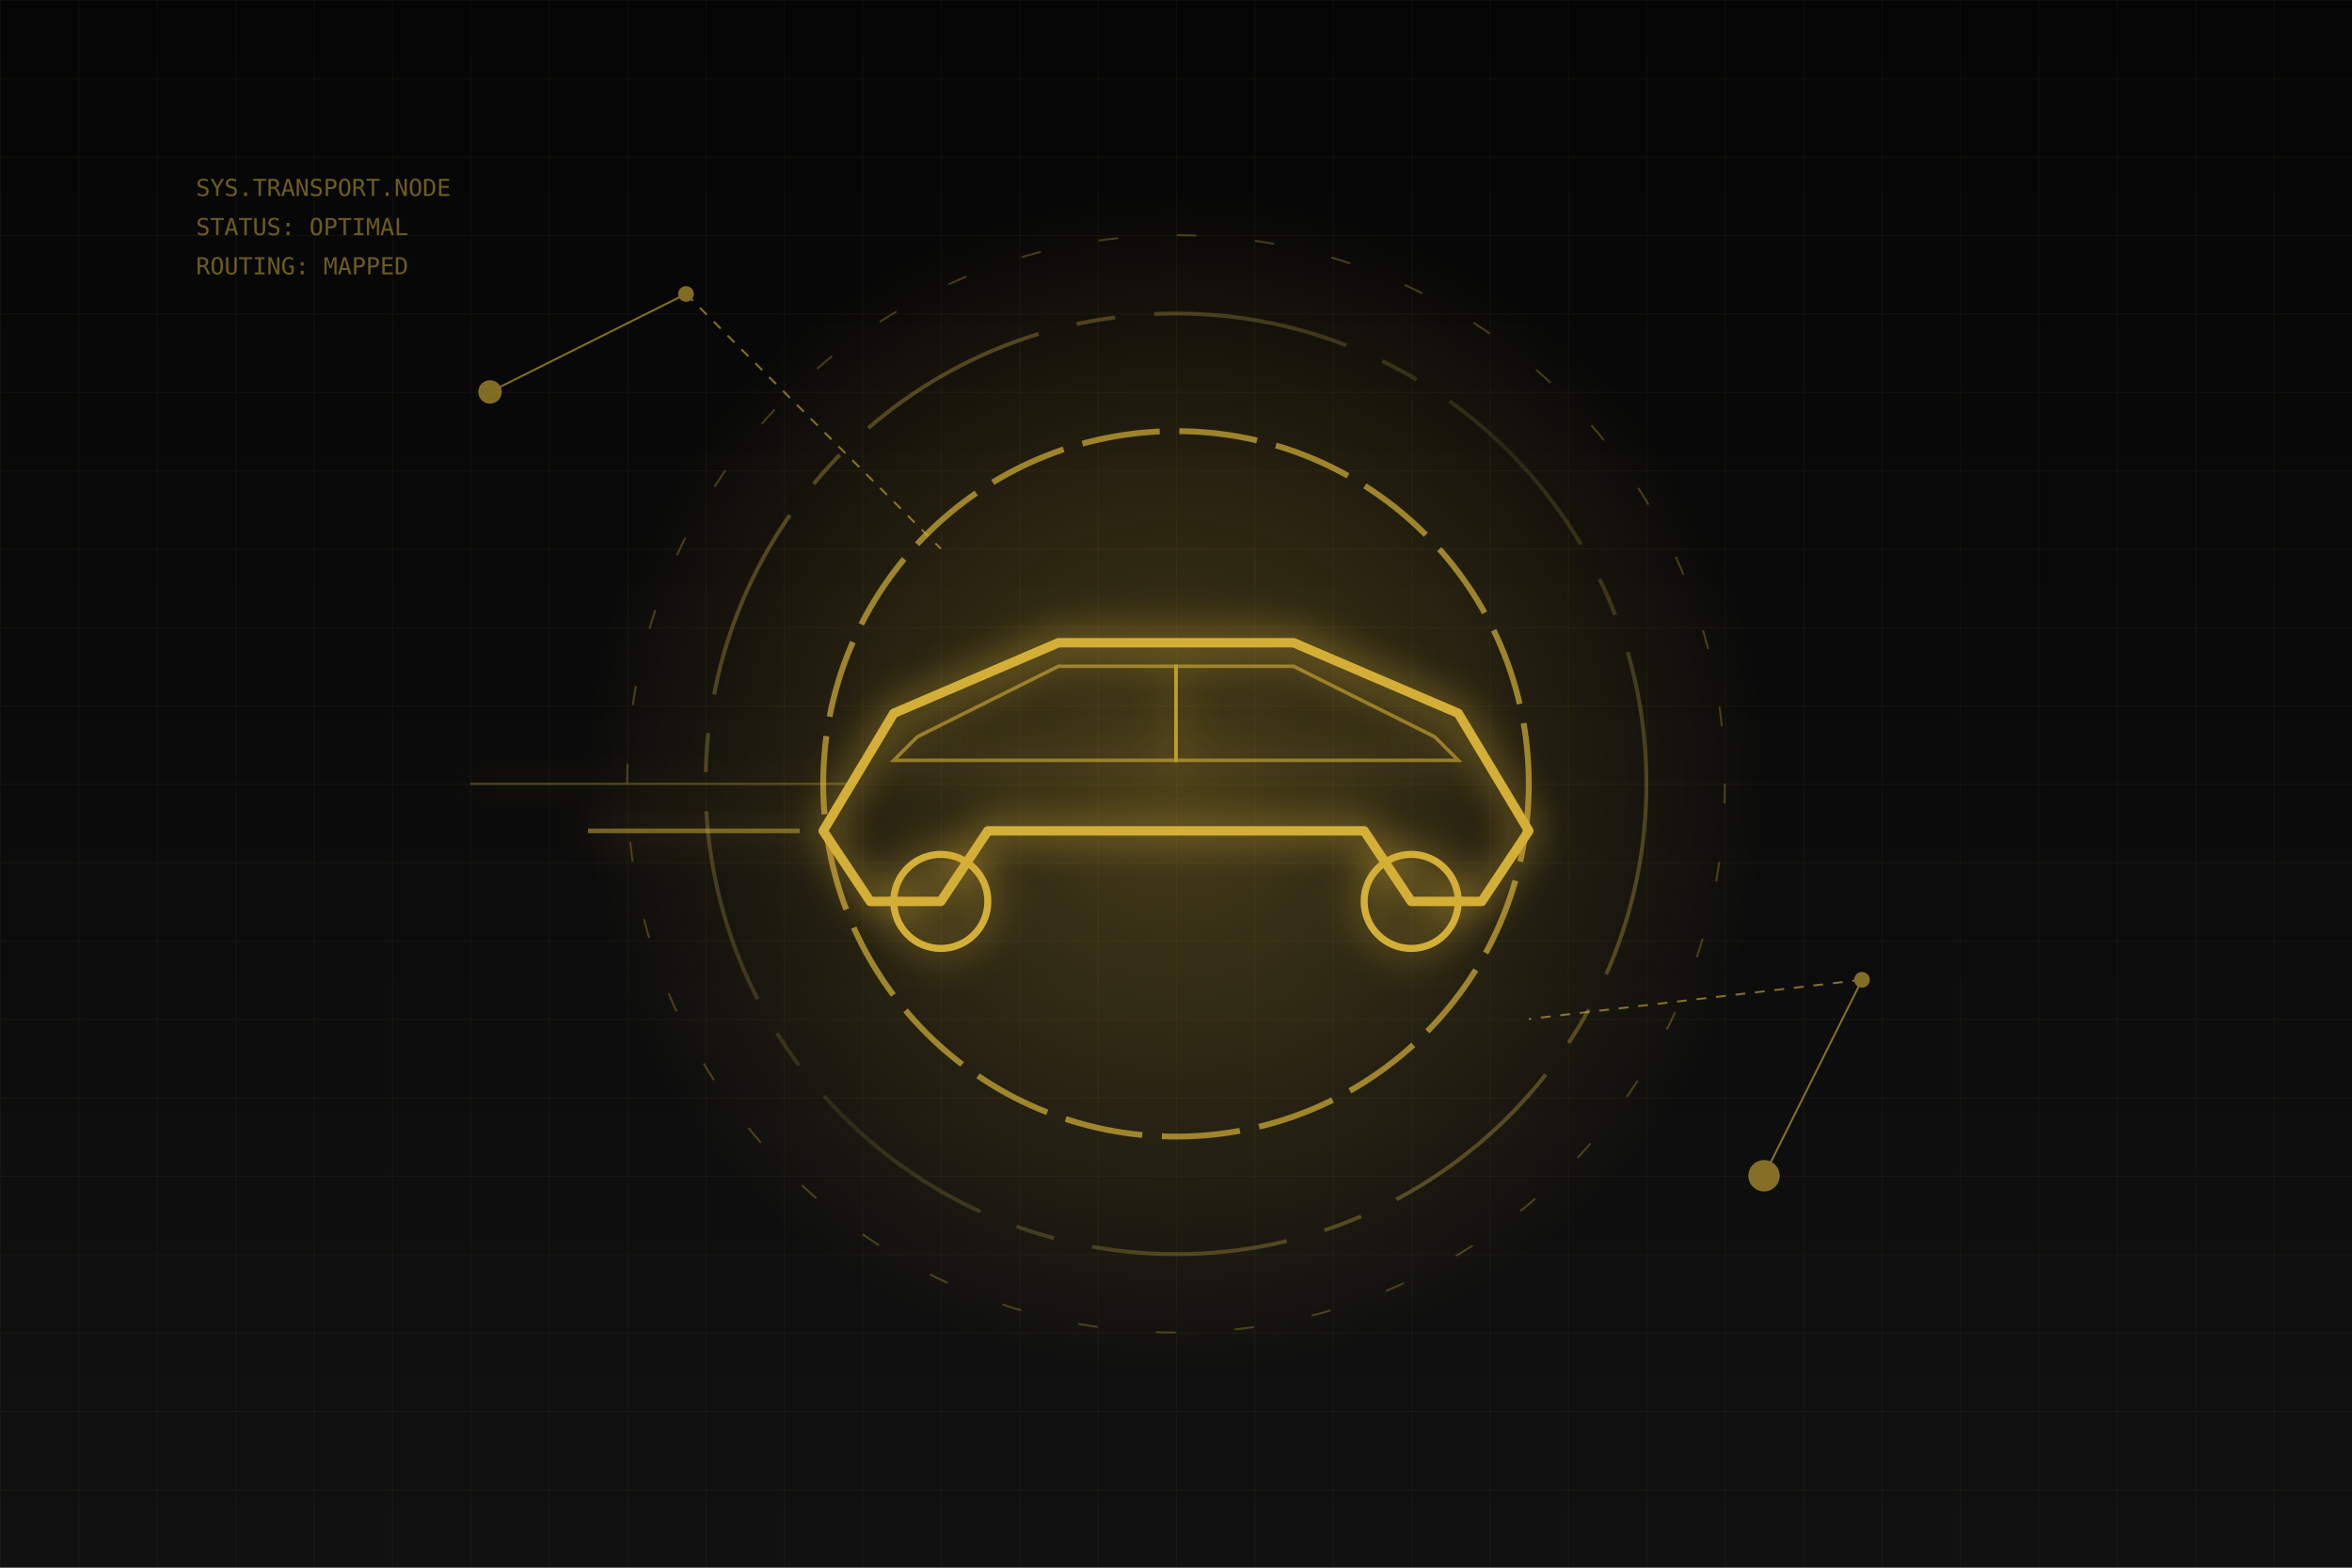
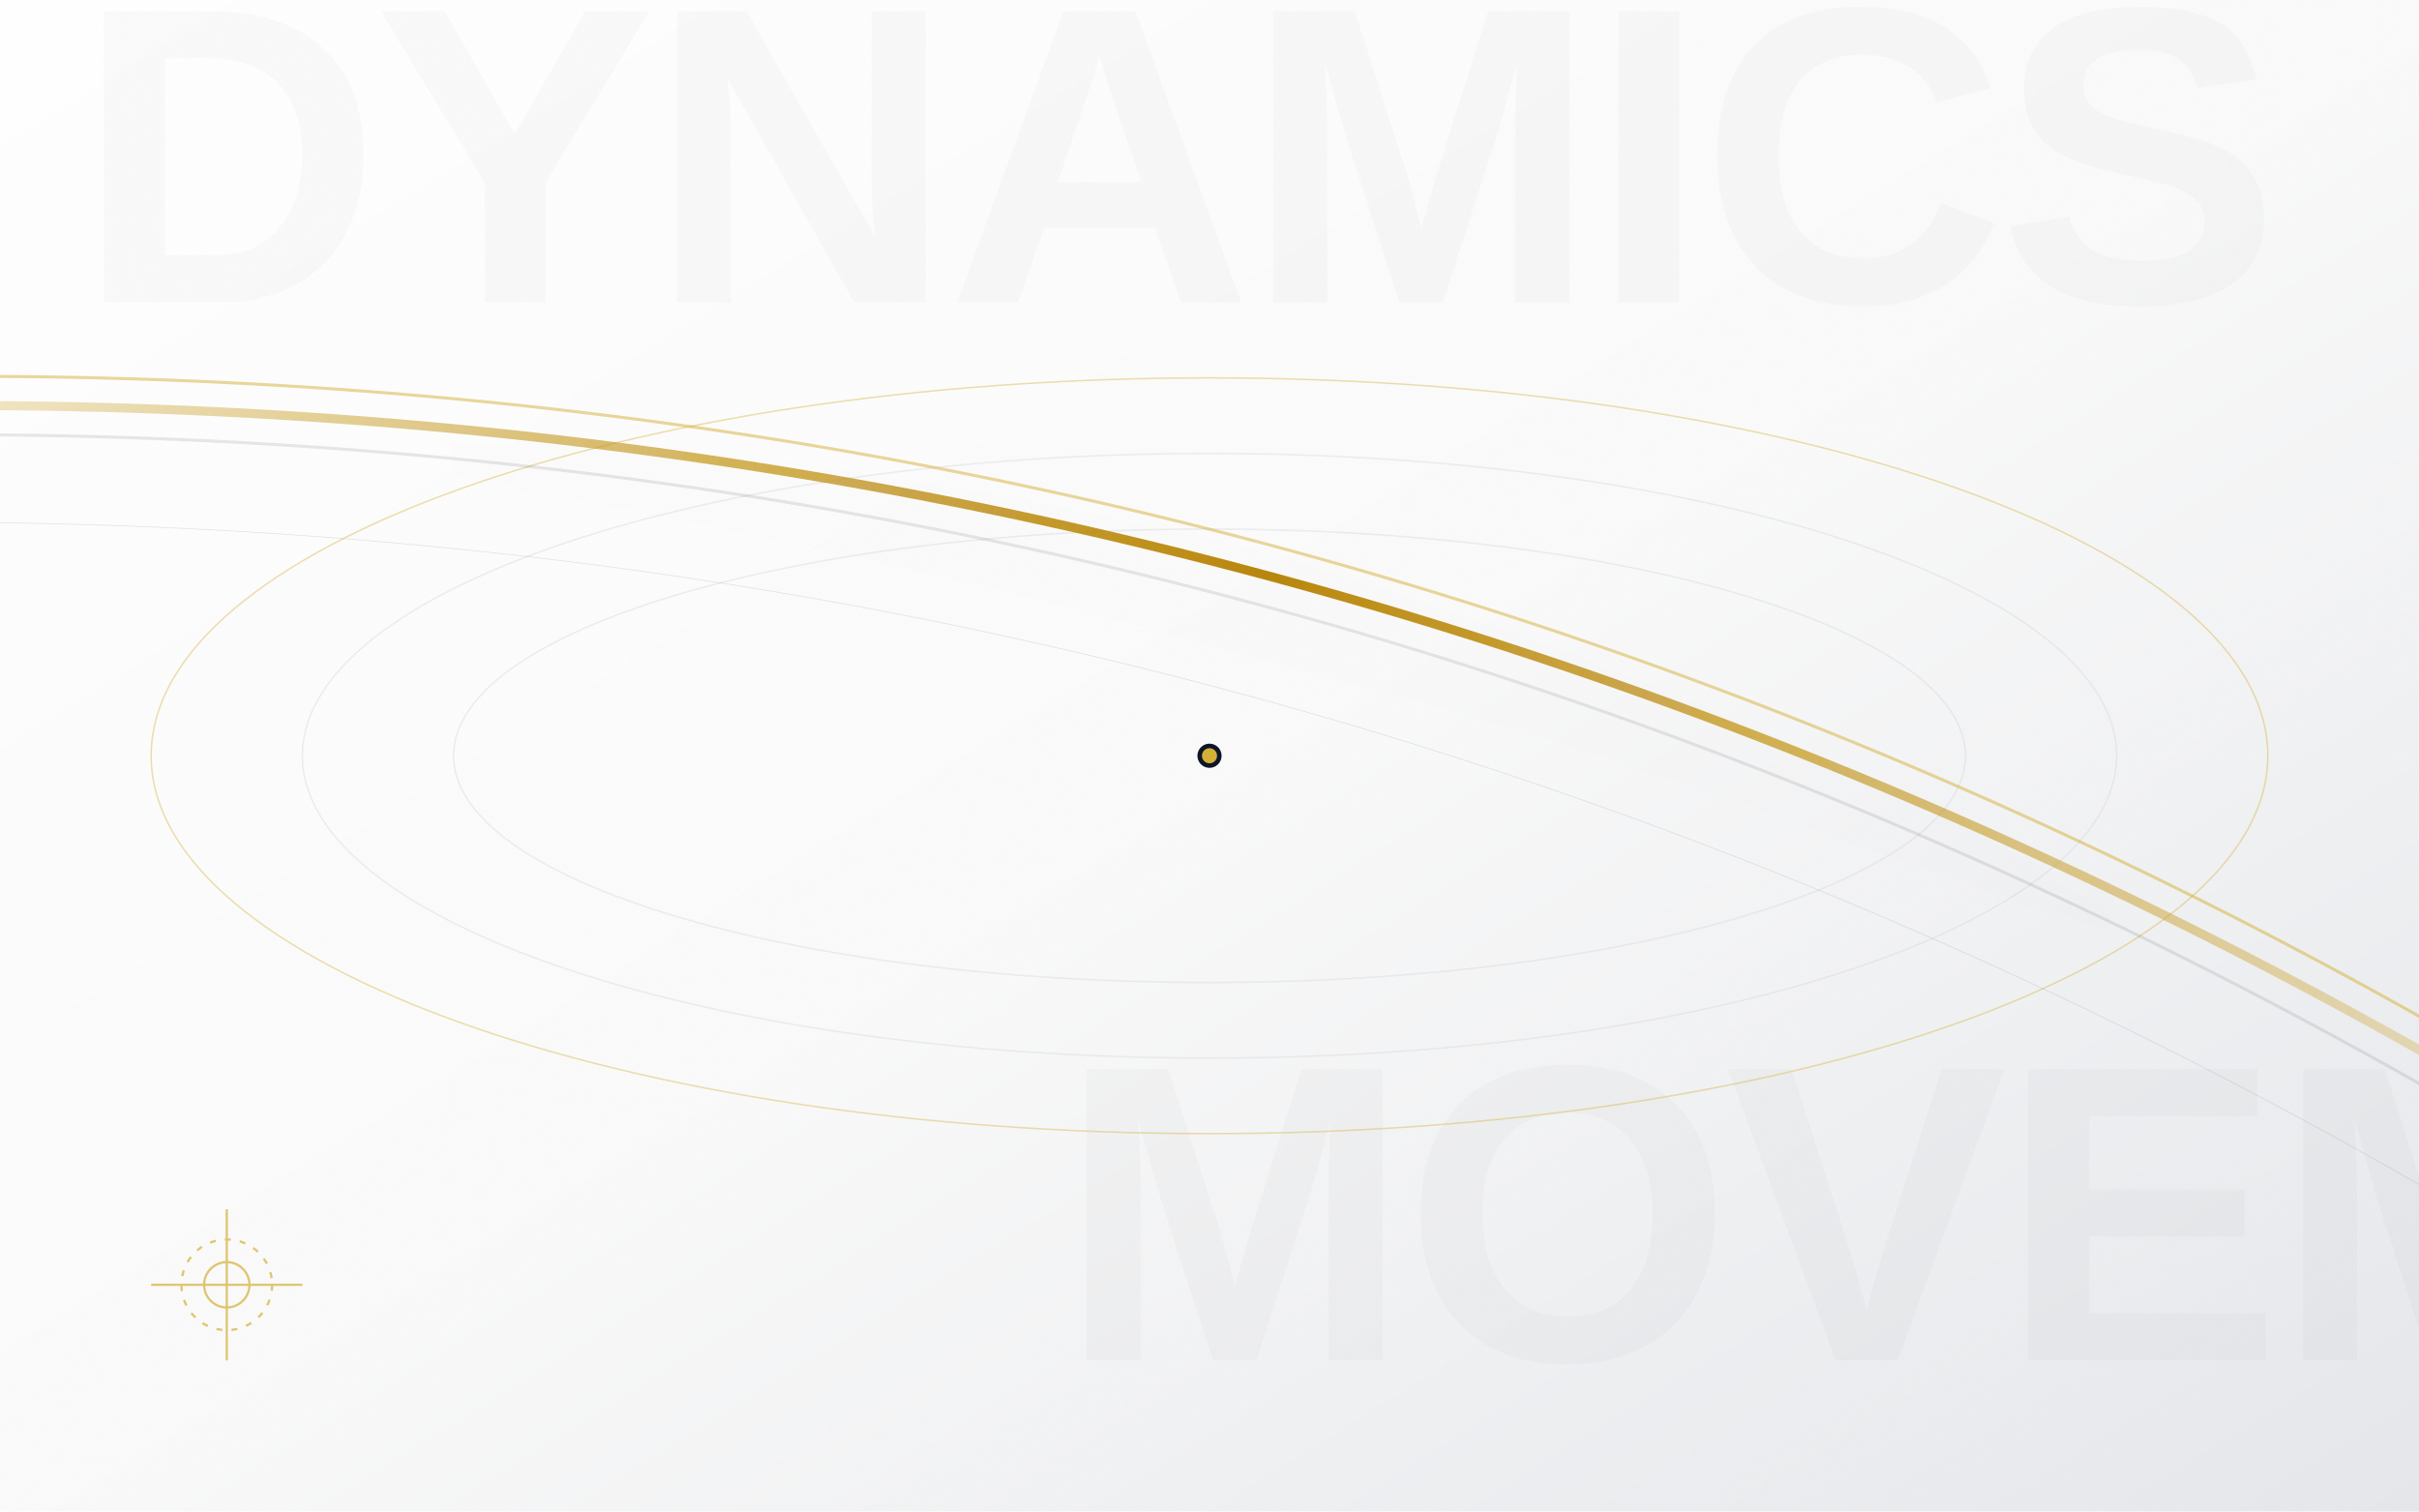
- <svg xmlns="http://www.w3.org/2000/svg" viewBox="0 0 1200 800" width="100%" height="100%">
+ <svg xmlns="http://www.w3.org/2000/svg" viewBox="0 0 1600 1000" preserveAspectRatio="xMidYMid slice" width="100%" height="100%">
  <defs>
-     <radialGradient id="glow" cx="50%" cy="50%" r="50%" fx="50%" fy="50%">
-       <stop offset="0%" stop-color="#D4AF37" stop-opacity="0.3" />
+     <linearGradient id="light-bg" x1="0%" y1="0%" x2="100%" y2="100%">
+       <stop offset="0%" stop-color="#FFFFFF" />
+       <stop offset="50%" stop-color="#FAFAFA" />
+       <stop offset="100%" stop-color="#E5E7EB" />
+     </linearGradient>
+     <linearGradient id="gold-flow" x1="0%" y1="0%" x2="100%" y2="0%">
+       <stop offset="0%" stop-color="#D4AF37" stop-opacity="0" />
+       <stop offset="50%" stop-color="#B8860B" stop-opacity="1" />
      <stop offset="100%" stop-color="#D4AF37" stop-opacity="0" />
-     </radialGradient>
-     <linearGradient id="gold-line" x1="0%" y1="0%" x2="100%" y2="100%">
-       <stop offset="0%" stop-color="#D4AF37" stop-opacity="0.8" />
-       <stop offset="50%" stop-color="#FFDF73" stop-opacity="0.2" />
-       <stop offset="100%" stop-color="#D4AF37" stop-opacity="0.8" />
    </linearGradient>
-     <linearGradient id="cyber-bg" x1="0%" y1="0%" x2="0%" y2="100%">
-       <stop offset="0%" stop-color="#050505" />
-       <stop offset="100%" stop-color="#111111" />
-     </linearGradient>
-     <pattern id="grid" width="40" height="40" patternUnits="userSpaceOnUse">
-       <path d="M 40 0 L 0 0 0 40" fill="none" stroke="#D4AF37" stroke-width="0.5" stroke-opacity="0.1" />
-     </pattern>
-     <filter id="neon-glow" x="-50%" y="-50%" width="200%" height="200%">
-       <feGaussianBlur stdDeviation="8" result="coloredBlur" />
-       <feMerge>
-         <feMergeNode in="coloredBlur" />
-         <feMergeNode in="SourceGraphic" />
-       </feMerge>
+     <filter id="soft-shadow">
+       <feDropShadow dx="0" dy="20" stdDeviation="25" flood-color="#000" flood-opacity="0.05" />
+     </filter>
+     <filter id="noise">
+       <feTurbulence type="fractalNoise" baseFrequency="0.8" numOctaves="4" stitchTiles="stitch" />
+       <feColorMatrix type="matrix" values="1 0 0 0 0, 0 1 0 0 0, 0 0 1 0 0, 0 0 0 0.02 0" />
    </filter>
  </defs>
-   <rect width="100%" height="100%" fill="url(#cyber-bg)" />
-   <rect width="100%" height="100%" fill="url(#grid)" />
-   <circle cx="600" cy="400" r="300" fill="url(#glow)" />
-   <g transform="translate(600, 400)">
-     <circle cx="0" cy="0" r="280" fill="none" stroke="#D4AF37" stroke-width="1" stroke-dasharray="10 30" opacity="0.3">
-       <animateTransform attributeName="transform" type="rotate" from="0" to="360" dur="40s" repeatCount="indefinite" />
+   <rect width="100%" height="100%" fill="url(#light-bg)" />
+   <rect width="100%" height="100%" style="mix-blend-mode: multiply; pointer-events: none;" filter="url(#noise)" />
+   <text x="50" y="200" font-family="Arial, Helvetica, sans-serif" font-weight="900" font-size="280" fill="#000000" opacity="0.02" letter-spacing="-5">DYNAMICS</text>
+   <text x="700" y="900" font-family="Arial, Helvetica, sans-serif" font-weight="900" font-size="280" fill="#000000" opacity="0.02" letter-spacing="-5">MOVEMENT</text>
+   <g opacity="0.4">
+     <ellipse cx="800" cy="500" rx="700" ry="250" fill="none" stroke="#D4AF37" stroke-width="1" />
+     <ellipse cx="800" cy="500" rx="600" ry="200" fill="none" stroke="#D1D5DB" stroke-width="1" />
+     <ellipse cx="800" cy="500" rx="500" ry="150" fill="none" stroke="#D1D5DB" stroke-width="1" />
+   </g>
+   <g transform="translate(800, 500) rotate(15)" stroke-linecap="round">
+     <path d="M -1200,100 C -400,-200 400,-200 1200,100" fill="none" stroke="url(#gold-flow)" stroke-width="6" filter="url(#soft-shadow)">
+       <animate attributeName="stroke-dasharray" values="0 2500; 1000 1500; 0 2500" dur="8s" repeatCount="indefinite" />
+       <animate attributeName="stroke-dashoffset" values="0; -2500" dur="8s" repeatCount="indefinite" />
+     </path>
+     <path d="M -1200,120 C -400,-180 400,-180 1200,120" fill="none" stroke="#111827" stroke-width="2" opacity="0.1" />
+     <path d="M -1200,80 C -400,-220 400,-220 1200,80" fill="none" stroke="#D4AF37" stroke-width="2" opacity="0.5" />
+     <path d="M -1200,180 C -400,-120 400,-120 1200,180" fill="none" stroke="#000000" stroke-width="0.5" opacity="0.1" />
+     <circle cx="0" cy="0" r="8" fill="#111827" filter="url(#soft-shadow)">
+       <animateMotion path="M -1200,100 C -400,-200 400,-200 1200,100" dur="3s" repeatCount="indefinite" />
    </circle>
-     <circle cx="0" cy="0" r="240" fill="none" stroke="url(#gold-line)" stroke-width="2" stroke-dasharray="100 20 20 20" opacity="0.5">
-       <animateTransform attributeName="transform" type="rotate" from="360" to="0" dur="25s" repeatCount="indefinite" />
-     </circle>
-     <circle cx="0" cy="0" r="180" fill="none" stroke="#D4AF37" stroke-width="3" stroke-dasharray="40 10" opacity="0.7">
-       <animateTransform attributeName="transform" type="rotate" from="0" to="360" dur="15s" repeatCount="indefinite" />
+     <circle cx="0" cy="0" r="5" fill="#D4AF37">
+       <animateMotion path="M -1200,120 C -400,-180 400,-180 1200,120" dur="4.5s" repeatCount="indefinite" />
    </circle>
  </g>
-   <g transform="translate(600, 400) scale(1.2)" filter="url(#neon-glow)">
-     <path d="M -150,20 L -120,-30 L -50,-60 L 50,-60 L 120,-30 L 150,20 L 130,50 L 100,50 L 80,20 L -80,20 L -100,50 L -130,50 Z" fill="none" stroke="#D4AF37" stroke-width="4" stroke-linejoin="round" />
-     <circle cx="-100" cy="50" r="20" fill="none" stroke="#D4AF37" stroke-width="3" />
-     <circle cx="100" cy="50" r="20" fill="none" stroke="#D4AF37" stroke-width="3" />
-     <path d="M -110,-20 L -50,-50 L 0,-50 L 0,-10 L -120,-10 Z" fill="none" stroke="#D4AF37" stroke-width="1.5" opacity="0.6" />
-     <path d="M 110,-20 L 50,-50 L 0,-50 L 0,-10 L 120,-10 Z" fill="none" stroke="#D4AF37" stroke-width="1.5" opacity="0.6" />
-     <line x1="-250" y1="20" x2="-160" y2="20" stroke="#D4AF37" stroke-width="2" opacity="0.5">
-       <animate attributeName="x2" values="-160;-200;-160" dur="1.5s" repeatCount="indefinite" />
-     </line>
-     <line x1="-300" y1="0" x2="-140" y2="0" stroke="#D4AF37" stroke-width="1" opacity="0.3">
-       <animate attributeName="x2" values="-140;-250;-140" dur="2s" repeatCount="indefinite" />
-     </line>
-   </g>
-   <g opacity="0.6">
-     <circle cx="250" cy="200" r="6" fill="#D4AF37" />
-     <circle cx="350" cy="150" r="4" fill="#D4AF37" />
-     <line x1="250" y1="200" x2="350" y2="150" stroke="#D4AF37" stroke-width="1" />
-     <line x1="350" y1="150" x2="480" y2="280" stroke="#D4AF37" stroke-width="1" stroke-dasharray="5 5" />
-     <circle cx="900" cy="600" r="8" fill="#D4AF37" />
-     <circle cx="950" cy="500" r="4" fill="#D4AF37" />
-     <line x1="900" y1="600" x2="950" y2="500" stroke="#D4AF37" stroke-width="1" />
-     <line x1="950" y1="500" x2="780" y2="520" stroke="#D4AF37" stroke-width="1" stroke-dasharray="5 5" />
-   </g>
-   <g transform="translate(100, 100)" font-family="monospace" font-size="12" fill="#D4AF37" opacity="0.5">
-     <text x="0" y="0">SYS.TRANSPORT.NODE</text>
-     <text x="0" y="20">STATUS: OPTIMAL</text>
-     <text x="0" y="40">ROUTING: MAPPED</text>
+   <g stroke="#D4AF37" stroke-width="1.5" opacity="0.7">
+     <circle cx="150" cy="850" r="30" fill="none" stroke-dasharray="4 6" />
+     <circle cx="150" cy="850" r="15" fill="none" />
+     <line x1="150" y1="800" x2="150" y2="900" />
+     <line x1="100" y1="850" x2="200" y2="850" />
  </g>
</svg>
